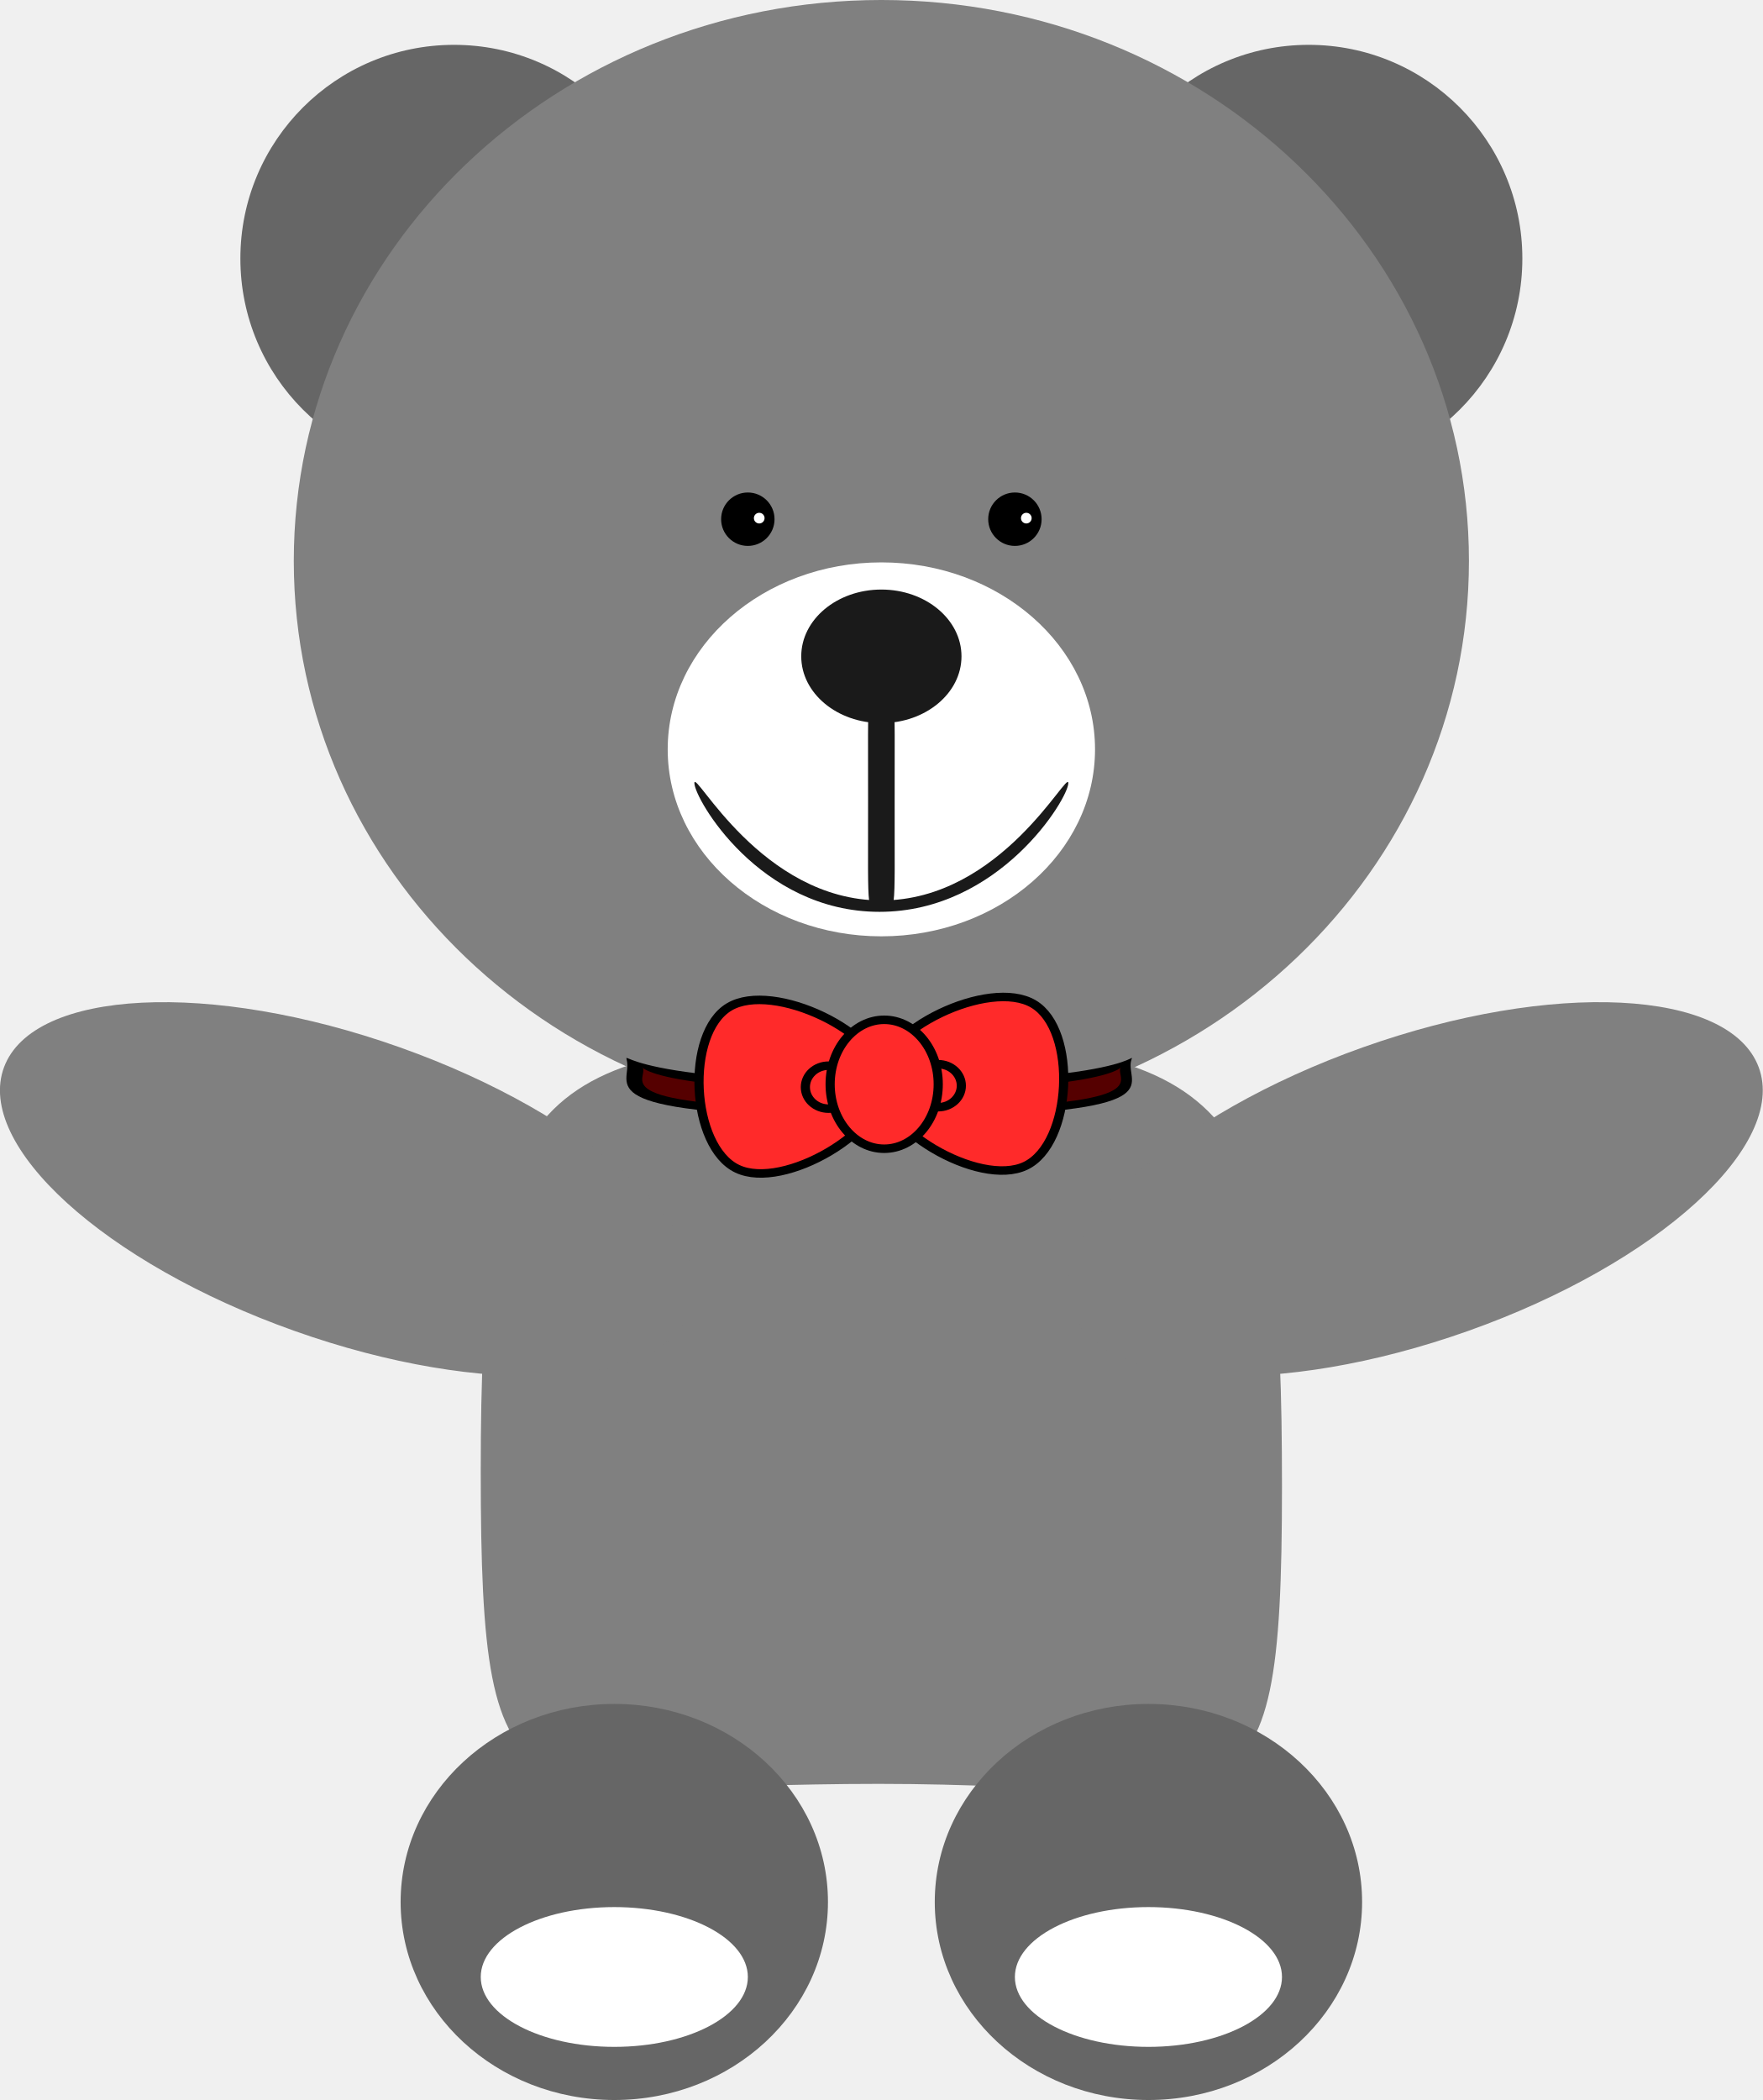
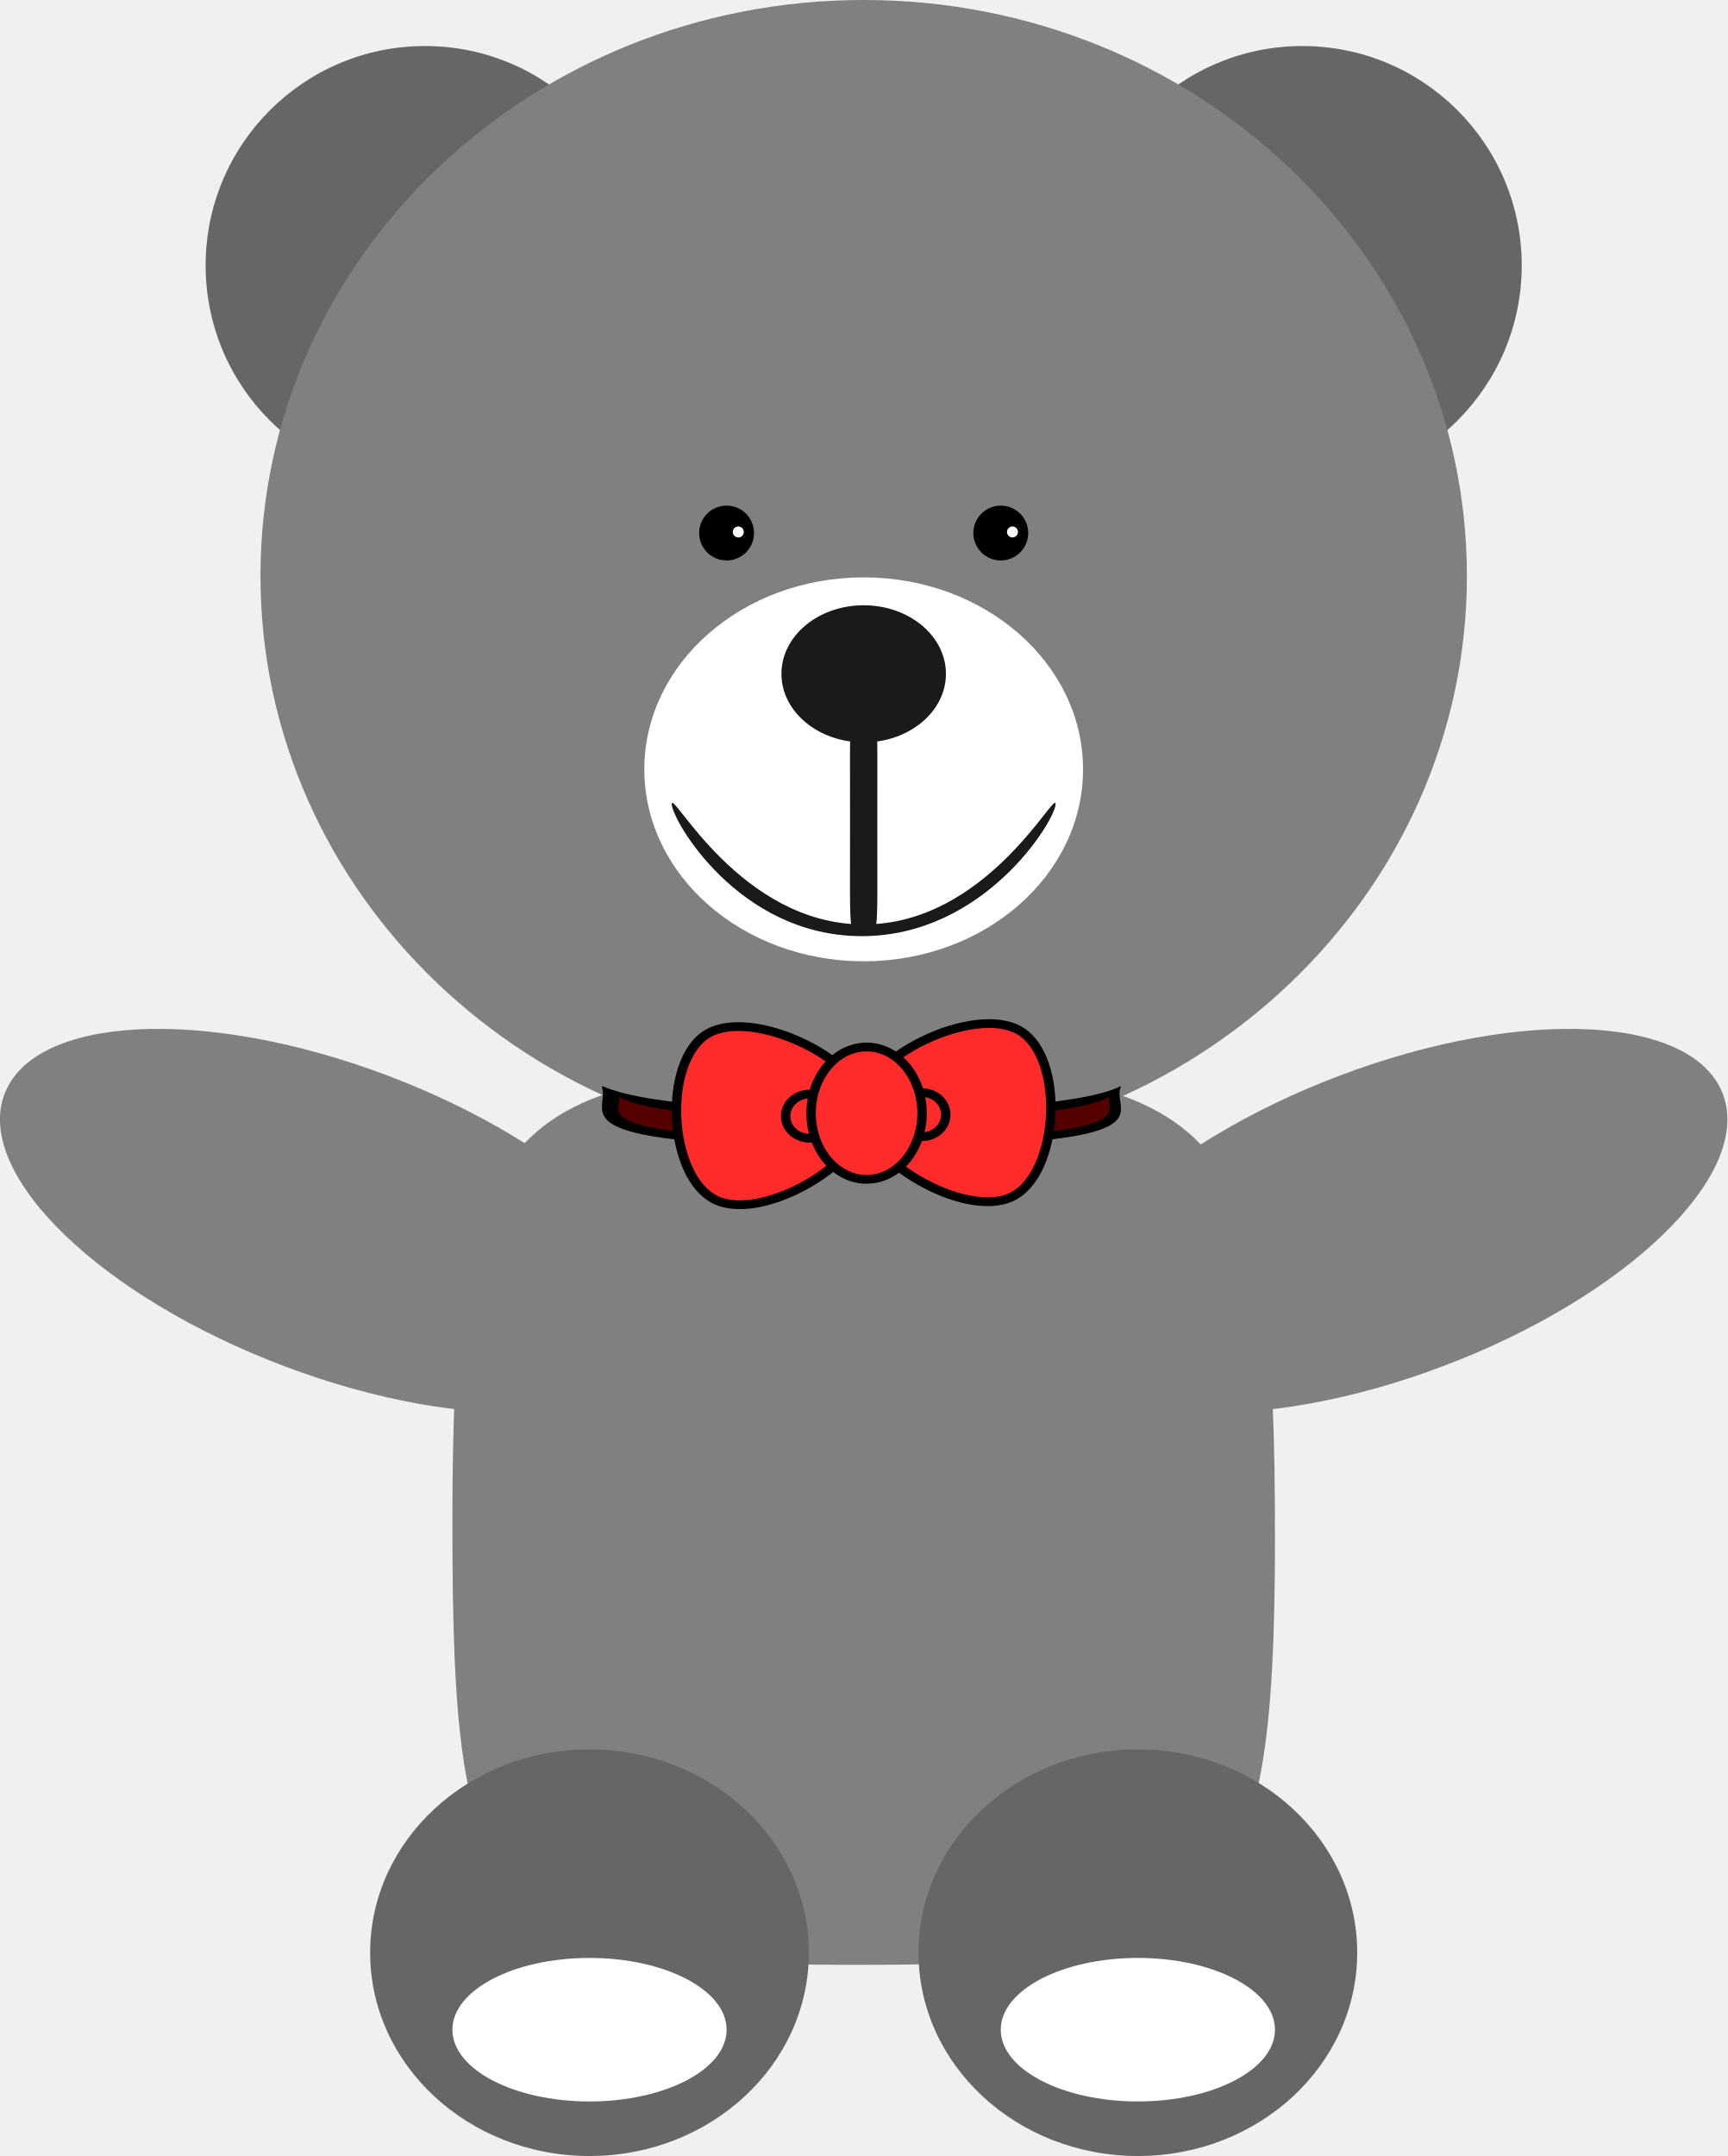
- <svg xmlns="http://www.w3.org/2000/svg" xmlns:xlink="http://www.w3.org/1999/xlink" width="66mm" height="78.621mm" viewBox="0 0 66 78.621" version="1.1" id="svg8">
+ <svg xmlns="http://www.w3.org/2000/svg" xmlns:xlink="http://www.w3.org/1999/xlink" width="63mm" height="78.621mm" viewBox="0 0 63 78.621" version="1.1" id="svg8">
  <defs id="defs2">
    <linearGradient id="linearGradient4693">
-       <stop offset="0" style="stop-color:#4d4445" id="stop4695" />
-       <stop offset="1" style="stop-color:#4d4445;stop-opacity:0" id="stop4697" />
+       <stop id="stop4695" style="stop-color:#4d4445" offset="0" />
+       <stop id="stop4697" style="stop-color:#4d4445;stop-opacity:0" offset="1" />
    </linearGradient>
-     <filter id="filter4038" style="color-interpolation-filters:sRGB">
-       <feGaussianBlur stdDeviation="18.992" id="feGaussianBlur4040" />
+     <filter style="color-interpolation-filters:sRGB" id="filter4038">
+       <feGaussianBlur id="feGaussianBlur4040" stdDeviation="18.992" />
    </filter>
-     <filter id="filter4729" style="color-interpolation-filters:sRGB">
-       <feGaussianBlur stdDeviation="2.438" id="feGaussianBlur4731" />
+     <filter style="color-interpolation-filters:sRGB" id="filter4729">
+       <feGaussianBlur id="feGaussianBlur4731" stdDeviation="2.438" />
    </filter>
    <clipPath id="clipPath4735">
-       <path d="m 491.67,646.33 -2.032,88.38 c -2.451,4.192 -4.495,8.621 -6.095,13.206 -6.481,18.57 -5.404,39.312 1.016,57.904 8.797,25.478 27.131,46.9 48.761,62.983 31.943,23.751 70.752,36.544 109.71,44.698 33.751,7.064 68.142,10.929 102.6,12.19 35.904,1.314 71.866,-0.192 107.68,-3.048 38.355,-3.058 76.783,-7.703 113.78,-18.285 22.999,-6.579 45.306,-15.416 67.047,-25.396 25.485,-11.699 50.237,-24.983 74.158,-39.618 8.574,-5.246 17.042,-10.665 25.396,-16.254 -0.64,-14.929 -3.742,-29.749 -9.143,-43.682 -5.257,-13.562 -11.505,-23.698 -22.944,-32.682 -11.385,-8.942 -25.848,-13.388 -40.275,-12.19 -56.026,6.529 -100.39,18.691 -148.08,26.587 -42.243,6.994 -85.201,8.802 -128,10.159 -38.312,1.214 -76.792,0.963 -114.79,-4.063 -36.382,-4.812 -72.337,-14.06 -105.65,-29.46 -22.421,-10.365 -44.239,-24.12 -57.904,-44.698 -5.56,-8.372 -9.636,-17.708 -12.19,-27.428 -1.658,-6.31 -2.681,-12.787 -3.048,-19.301" style="fill:#71666a" id="path4737" />
+       <path id="path4737" style="fill:#71666a" d="m 491.67,646.33 -2.032,88.38 c -2.451,4.192 -4.495,8.621 -6.095,13.206 -6.481,18.57 -5.404,39.312 1.016,57.904 8.797,25.478 27.131,46.9 48.761,62.983 31.943,23.751 70.752,36.544 109.71,44.698 33.751,7.064 68.142,10.929 102.6,12.19 35.904,1.314 71.866,-0.192 107.68,-3.048 38.355,-3.058 76.783,-7.703 113.78,-18.285 22.999,-6.579 45.306,-15.416 67.047,-25.396 25.485,-11.699 50.237,-24.983 74.158,-39.618 8.574,-5.246 17.042,-10.665 25.396,-16.254 -0.64,-14.929 -3.742,-29.749 -9.143,-43.682 -5.257,-13.562 -11.505,-23.698 -22.944,-32.682 -11.385,-8.942 -25.848,-13.388 -40.275,-12.19 -56.026,6.529 -100.39,18.691 -148.08,26.587 -42.243,6.994 -85.201,8.802 -128,10.159 -38.312,1.214 -76.792,0.963 -114.79,-4.063 -36.382,-4.812 -72.337,-14.06 -105.65,-29.46 -22.421,-10.365 -44.239,-24.12 -57.904,-44.698 -5.56,-8.372 -9.636,-17.708 -12.19,-27.428 -1.658,-6.31 -2.681,-12.787 -3.048,-19.301" />
    </clipPath>
-     <filter x="-0.12" y="-0.065" width="1.24" height="1.129" id="filter4795" style="color-interpolation-filters:sRGB">
-       <feGaussianBlur stdDeviation="2.341" id="feGaussianBlur4797" />
+     <filter style="color-interpolation-filters:sRGB" id="filter4795" height="1.129" width="1.24" y="-0.065" x="-0.12">
+       <feGaussianBlur id="feGaussianBlur4797" stdDeviation="2.341" />
    </filter>
-     <filter id="filter4815" style="color-interpolation-filters:sRGB">
-       <feGaussianBlur stdDeviation="2.11" id="feGaussianBlur4817" />
+     <filter style="color-interpolation-filters:sRGB" id="filter4815">
+       <feGaussianBlur id="feGaussianBlur4817" stdDeviation="2.11" />
    </filter>
-     <filter id="filter4845" style="color-interpolation-filters:sRGB">
-       <feGaussianBlur stdDeviation="10.438" id="feGaussianBlur4847" />
+     <filter style="color-interpolation-filters:sRGB" id="filter4845">
+       <feGaussianBlur id="feGaussianBlur4847" stdDeviation="10.438" />
    </filter>
    <clipPath id="clipPath5168">
-       <path d="m 488.63,732.68 6.095,-88.38 c -1.223,-11.695 0.541,-23.691 5.079,-34.539 5.161,-12.337 13.695,-22.921 20.317,-34.539 15.628,-27.416 20.142,-59.578 30.476,-89.395 11.341,-32.723 29.677,-62.527 48.761,-91.427 20.662,-31.291 42.465,-61.995 68.062,-89.395 8.696,-9.308 17.882,-18.275 28.444,-25.396 29.071,-19.603 65.624,-23.541 100.57,-26.412 35.827,-2.943 71.887,-5.358 107.68,-2.032 27.401,2.547 54.366,8.433 81.269,14.222 15.982,3.439 31.98,6.85 47.745,11.174 15.407,4.226 30.773,9.357 46.729,10.159 9.86,0.496 19.96,-0.655 29.46,2.032 7.091,2.006 13.484,6.089 18.852,11.138 5.368,5.049 9.761,11.05 13.656,17.306 10.365,16.651 17.318,35.182 23.365,53.84 7.144,22.044 13.117,44.458 18.285,67.047 3.926,17.158 7.389,34.426 10.159,51.809 2.954,18.543 5.117,37.202 7.111,55.872 2.673,25.028 5.043,50.088 7.111,75.173 -8.58,47.075 -31.972,91.339 -66.031,124.95 -32.745,32.314 -74.503,54.414 -118.11,69.065 -43.61,14.651 -89.258,22.202 -134.84,28.457 -87.86,12.06 -179.75,19.13 -263.1,-11.17 -53.79,-19.55 -101.89,-54.47 -137.14,-99.55" style="fill:#2e302f;stroke:#000000;stroke-width:1px" id="path5170" />
+       <path id="path5170" style="fill:#2e302f;stroke:#000000;stroke-width:1px" d="m 488.63,732.68 6.095,-88.38 c -1.223,-11.695 0.541,-23.691 5.079,-34.539 5.161,-12.337 13.695,-22.921 20.317,-34.539 15.628,-27.416 20.142,-59.578 30.476,-89.395 11.341,-32.723 29.677,-62.527 48.761,-91.427 20.662,-31.291 42.465,-61.995 68.062,-89.395 8.696,-9.308 17.882,-18.275 28.444,-25.396 29.071,-19.603 65.624,-23.541 100.57,-26.412 35.827,-2.943 71.887,-5.358 107.68,-2.032 27.401,2.547 54.366,8.433 81.269,14.222 15.982,3.439 31.98,6.85 47.745,11.174 15.407,4.226 30.773,9.357 46.729,10.159 9.86,0.496 19.96,-0.655 29.46,2.032 7.091,2.006 13.484,6.089 18.852,11.138 5.368,5.049 9.761,11.05 13.656,17.306 10.365,16.651 17.318,35.182 23.365,53.84 7.144,22.044 13.117,44.458 18.285,67.047 3.926,17.158 7.389,34.426 10.159,51.809 2.954,18.543 5.117,37.202 7.111,55.872 2.673,25.028 5.043,50.088 7.111,75.173 -8.58,47.075 -31.972,91.339 -66.031,124.95 -32.745,32.314 -74.503,54.414 -118.11,69.065 -43.61,14.651 -89.258,22.202 -134.84,28.457 -87.86,12.06 -179.75,19.13 -263.1,-11.17 -53.79,-19.55 -101.89,-54.47 -137.14,-99.55" />
    </clipPath>
-     <filter id="filter5191" style="color-interpolation-filters:sRGB">
-       <feGaussianBlur stdDeviation="4.618" id="feGaussianBlur5193" />
+     <filter style="color-interpolation-filters:sRGB" id="filter5191">
+       <feGaussianBlur id="feGaussianBlur5193" stdDeviation="4.618" />
    </filter>
-     <filter id="filter5215" style="color-interpolation-filters:sRGB">
-       <feGaussianBlur stdDeviation="0.776" id="feGaussianBlur5217" />
+     <filter style="color-interpolation-filters:sRGB" id="filter5215">
+       <feGaussianBlur id="feGaussianBlur5217" stdDeviation="0.776" />
    </filter>
-     <filter id="filter5236" style="color-interpolation-filters:sRGB">
-       <feGaussianBlur stdDeviation="3.859" id="feGaussianBlur5238" />
+     <filter style="color-interpolation-filters:sRGB" id="filter5236">
+       <feGaussianBlur id="feGaussianBlur5238" stdDeviation="3.859" />
    </filter>
-     <radialGradient r="493.93" gradientTransform="matrix(-0.88849,0.51212,-0.30041,-0.52121,1808.3,527.56)" cx="863.48" cy="591.31" gradientUnits="userSpaceOnUse" id="radialGradient5274">
-       <stop offset="0" style="stop-color:#282828" id="stop3151" />
-       <stop offset=".802" style="stop-color:#2e302f" id="stop5242" />
-       <stop offset="1" style="stop-color:#202020" id="stop3153" />
+     <radialGradient id="radialGradient5274" gradientUnits="userSpaceOnUse" cy="591.31" cx="863.48" gradientTransform="matrix(-0.88849,0.51212,-0.30041,-0.52121,1808.3,527.56)" r="493.93">
+       <stop id="stop3151" style="stop-color:#282828" offset="0" />
+       <stop id="stop5242" style="stop-color:#2e302f" offset=".802" />
+       <stop id="stop3153" style="stop-color:#202020" offset="1" />
    </radialGradient>
-     <radialGradient r="506.65" gradientTransform="matrix(-1.0085,0.52131,-0.2662,-0.51504,2009.5,785.5)" cx="851.08" cy="1092.2" gradientUnits="userSpaceOnUse" id="radialGradient5276">
-       <stop offset="0" style="stop-color:#1d1d1d" id="stop3130" />
-       <stop offset="1" style="stop-color:#323534" id="stop3132" />
+     <radialGradient id="radialGradient5276" gradientUnits="userSpaceOnUse" cy="1092.2" cx="851.08" gradientTransform="matrix(-1.0085,0.52131,-0.2662,-0.51504,2009.5,785.5)" r="506.65">
+       <stop id="stop3130" style="stop-color:#1d1d1d" offset="0" />
+       <stop id="stop3132" style="stop-color:#323534" offset="1" />
    </radialGradient>
-     <radialGradient r="295.96" gradientTransform="matrix(-2.2871,0.82446,-0.21653,-0.60069,2643.4,-119.1)" cx="703.88" cy="241.45" gradientUnits="userSpaceOnUse" id="radialGradient5278">
-       <stop offset="0" style="stop-color:#363737" id="stop3169" />
-       <stop offset="1" style="stop-color:#1b1b1a;stop-opacity:0" id="stop3171" />
+     <radialGradient id="radialGradient5278" gradientUnits="userSpaceOnUse" cy="241.45" cx="703.88" gradientTransform="matrix(-2.2871,0.82446,-0.21653,-0.60069,2643.4,-119.1)" r="295.96">
+       <stop id="stop3169" style="stop-color:#363737" offset="0" />
+       <stop id="stop3171" style="stop-color:#1b1b1a;stop-opacity:0" offset="1" />
    </radialGradient>
-     <radialGradient r="216.97" gradientTransform="matrix(-1.385,1.2916,-0.57893,-0.62079,2081.4,-254.19)" cx="734.09" cy="414.64" gradientUnits="userSpaceOnUse" id="radialGradient5280">
-       <stop offset="0" style="stop-color:#1a1a18" id="stop4851" />
-       <stop offset="1" style="stop-color:#545554;stop-opacity:0" id="stop4853" />
+     <radialGradient id="radialGradient5280" gradientUnits="userSpaceOnUse" cy="414.64" cx="734.09" gradientTransform="matrix(-1.385,1.2916,-0.57893,-0.62079,2081.4,-254.19)" r="216.97">
+       <stop id="stop4851" style="stop-color:#1a1a18" offset="0" />
+       <stop id="stop4853" style="stop-color:#545554;stop-opacity:0" offset="1" />
    </radialGradient>
-     <linearGradient x1="487.02" y1="743.99" x2="1110.5" gradientUnits="userSpaceOnUse" y2="778.47" id="linearGradient5282">
-       <stop offset="0" style="stop-color:#7c7277" id="stop4741" />
-       <stop offset=".337" style="stop-color:#6a5f63" id="stop4749" />
-       <stop offset=".567" style="stop-color:#544c4f" id="stop4747" />
-       <stop offset="1" style="stop-color:#5e5456" id="stop4743" />
+     <linearGradient id="linearGradient5282" y2="778.47" gradientUnits="userSpaceOnUse" x2="1110.5" y1="743.99" x1="487.02">
+       <stop id="stop4741" style="stop-color:#7c7277" offset="0" />
+       <stop id="stop4749" style="stop-color:#6a5f63" offset=".337" />
+       <stop id="stop4747" style="stop-color:#544c4f" offset=".567" />
+       <stop id="stop4743" style="stop-color:#5e5456" offset="1" />
    </linearGradient>
-     <linearGradient x1="1224" y1="741.11" x2="1176.6" gradientUnits="userSpaceOnUse" xlink:href="#linearGradient4693" y2="698.01" id="linearGradient5284" />
-     <linearGradient x1="1148.2" y1="694.78" x2="1207.5" gradientUnits="userSpaceOnUse" y2="574.82" id="linearGradient5286">
-       <stop offset="0" style="stop-color:#483f40" id="stop4703" />
-       <stop offset="1" style="stop-color:#1a1a1a" id="stop4705" />
+     <linearGradient id="linearGradient5284" y2="698.01" xlink:href="#linearGradient4693" gradientUnits="userSpaceOnUse" x2="1176.6" y1="741.11" x1="1224" />
+     <linearGradient id="linearGradient5286" y2="574.82" gradientUnits="userSpaceOnUse" x2="1207.5" y1="694.78" x1="1148.2">
+       <stop id="stop4703" style="stop-color:#483f40" offset="0" />
+       <stop id="stop4705" style="stop-color:#1a1a1a" offset="1" />
    </linearGradient>
-     <linearGradient x1="1195.6" y1="687.27" x2="1223.3" gradientUnits="userSpaceOnUse" xlink:href="#linearGradient4693" y2="712.24" id="linearGradient5288" />
-     <radialGradient r="93.959" gradientTransform="matrix(-1.6434,0.7352,-0.3024,-0.67596,3119.2,532.94)" cx="1073.2" cy="787.56" gradientUnits="userSpaceOnUse" id="radialGradient5290">
-       <stop offset="0" style="stop-color:#1a1a1a" id="stop4713" />
-       <stop offset="1" style="stop-color:#1a1a1a;stop-opacity:0" id="stop4715" />
+     <linearGradient id="linearGradient5288" y2="712.24" xlink:href="#linearGradient4693" gradientUnits="userSpaceOnUse" x2="1223.3" y1="687.27" x1="1195.6" />
+     <radialGradient id="radialGradient5290" gradientUnits="userSpaceOnUse" cy="787.56" cx="1073.2" gradientTransform="matrix(-1.6434,0.7352,-0.3024,-0.67596,3119.2,532.94)" r="93.959">
+       <stop id="stop4713" style="stop-color:#1a1a1a" offset="0" />
+       <stop id="stop4715" style="stop-color:#1a1a1a;stop-opacity:0" offset="1" />
    </radialGradient>
-     <linearGradient x1="1163.7" y1="807.2" x2="1116.3" gradientUnits="userSpaceOnUse" y2="716.69" id="linearGradient5292">
-       <stop offset="0" style="stop-color:#413b3b" id="stop4821" />
-       <stop offset="1" style="stop-color:#6b6064" id="stop4823" />
+     <linearGradient id="linearGradient5292" y2="716.69" gradientUnits="userSpaceOnUse" x2="1116.3" y1="807.2" x1="1163.7">
+       <stop id="stop4821" style="stop-color:#413b3b" offset="0" />
+       <stop id="stop4823" style="stop-color:#6b6064" offset="1" />
    </linearGradient>
  </defs>
-   <g id="layer1" transform="translate(-16.99999,-83.68023)">
-     <circle style="opacity:1;fill:#666666;fill-opacity:1;fill-rule:evenodd;stroke:none;stroke-width:0.264;stroke-linecap:round;stroke-linejoin:round;stroke-miterlimit:4;stroke-dasharray:none;stroke-opacity:1;paint-order:normal" id="path817" cx="66" cy="93.359" r="8" />
-     <circle r="8" cy="93.359" cx="34" id="circle825" style="opacity:1;fill:#666666;fill-opacity:1;fill-rule:evenodd;stroke:none;stroke-width:0.264;stroke-linecap:round;stroke-linejoin:round;stroke-miterlimit:4;stroke-dasharray:none;stroke-opacity:1;paint-order:normal" />
-     <ellipse style="opacity:1;fill:#808080;fill-opacity:1;fill-rule:evenodd;stroke:none;stroke-width:0.268;stroke-linecap:round;stroke-linejoin:round;stroke-miterlimit:4;stroke-dasharray:none;stroke-opacity:1;paint-order:normal" id="path815" cx="50" cy="104.68" rx="22" ry="21" />
-     <g id="g878" transform="translate(0,6.500446)">
-       <g id="g846">
-         <circle style="opacity:1;fill:#000000;fill-opacity:1;fill-rule:evenodd;stroke:none;stroke-width:0.295;stroke-linecap:round;stroke-linejoin:round;stroke-miterlimit:4;stroke-dasharray:none;stroke-opacity:1;paint-order:normal" id="path827" cx="45" cy="96.618" r="1" />
-         <circle style="opacity:1;fill:#ffffff;fill-opacity:1;fill-rule:evenodd;stroke:none;stroke-width:0.059;stroke-linecap:round;stroke-linejoin:round;stroke-miterlimit:4;stroke-dasharray:none;stroke-opacity:1;paint-order:normal" id="path827-6" cx="45.427" cy="96.578" r="0.2" />
+   <g id="layer1" transform="translate(-84.161,-69.4573)">
+     <g transform="translate(65.66071,-14.22293)" id="layer1-0">
+       <circle r="8" cy="93.359" cx="66" id="path817" style="opacity:1;fill:#666666;fill-opacity:1;fill-rule:evenodd;stroke:none;stroke-width:0.264;stroke-linecap:round;stroke-linejoin:round;stroke-miterlimit:4;stroke-dasharray:none;stroke-opacity:1;paint-order:normal" />
+       <circle style="opacity:1;fill:#666666;fill-opacity:1;fill-rule:evenodd;stroke:none;stroke-width:0.264;stroke-linecap:round;stroke-linejoin:round;stroke-miterlimit:4;stroke-dasharray:none;stroke-opacity:1;paint-order:normal" id="circle825" cx="34" cy="93.359" r="8" />
+       <ellipse ry="21" rx="22" cy="104.68" cx="50" id="path815" style="opacity:1;fill:#808080;fill-opacity:1;fill-rule:evenodd;stroke:none;stroke-width:0.268;stroke-linecap:round;stroke-linejoin:round;stroke-miterlimit:4;stroke-dasharray:none;stroke-opacity:1;paint-order:normal" />
+       <g transform="translate(0,6.500446)" id="g878">
+         <g id="g846">
+           <circle r="1" cy="96.618" cx="45" id="path827" style="opacity:1;fill:#000000;fill-opacity:1;fill-rule:evenodd;stroke:none;stroke-width:0.295;stroke-linecap:round;stroke-linejoin:round;stroke-miterlimit:4;stroke-dasharray:none;stroke-opacity:1;paint-order:normal" />
+           <circle r="0.2" cy="96.578" cx="45.427" id="path827-6" style="opacity:1;fill:#ffffff;fill-opacity:1;fill-rule:evenodd;stroke:none;stroke-width:0.059;stroke-linecap:round;stroke-linejoin:round;stroke-miterlimit:4;stroke-dasharray:none;stroke-opacity:1;paint-order:normal" />
+         </g>
+         <g id="g863" transform="translate(10)">
+           <circle style="opacity:1;fill:#000000;fill-opacity:1;fill-rule:evenodd;stroke:none;stroke-width:0.295;stroke-linecap:round;stroke-linejoin:round;stroke-miterlimit:4;stroke-dasharray:none;stroke-opacity:1;paint-order:normal" id="circle859" cx="45" cy="96.618" r="1" />
+           <circle style="opacity:1;fill:#ffffff;fill-opacity:1;fill-rule:evenodd;stroke:none;stroke-width:0.059;stroke-linecap:round;stroke-linejoin:round;stroke-miterlimit:4;stroke-dasharray:none;stroke-opacity:1;paint-order:normal" id="circle861" cx="45.427" cy="96.578" r="0.2" />
+         </g>
      </g>
-       <g transform="translate(10)" id="g863">
-         <circle r="1" cy="96.618" cx="45" id="circle859" style="opacity:1;fill:#000000;fill-opacity:1;fill-rule:evenodd;stroke:none;stroke-width:0.295;stroke-linecap:round;stroke-linejoin:round;stroke-miterlimit:4;stroke-dasharray:none;stroke-opacity:1;paint-order:normal" />
-         <circle r="0.2" cy="96.578" cx="45.427" id="circle861" style="opacity:1;fill:#ffffff;fill-opacity:1;fill-rule:evenodd;stroke:none;stroke-width:0.059;stroke-linecap:round;stroke-linejoin:round;stroke-miterlimit:4;stroke-dasharray:none;stroke-opacity:1;paint-order:normal" />
-       </g>
-     </g>
-     <ellipse style="opacity:1;fill:#ffffff;fill-opacity:1;fill-rule:evenodd;stroke:none;stroke-width:0.34;stroke-linecap:round;stroke-linejoin:round;stroke-miterlimit:4;stroke-dasharray:none;stroke-opacity:1;paint-order:normal" id="path880" cx="50" cy="111.735" rx="8" ry="7" />
-     <ellipse style="opacity:1;fill:#1a1a1a;fill-opacity:1;fill-rule:evenodd;stroke:none;stroke-width:0.256;stroke-linecap:round;stroke-linejoin:round;stroke-miterlimit:4;stroke-dasharray:none;stroke-opacity:1;paint-order:normal" id="path884" cx="50" cy="108.252" rx="3" ry="2.5" />
-     <path style="opacity:1;fill:#1a1a1a;fill-opacity:1;fill-rule:evenodd;stroke:none;stroke-width:0.265;stroke-linecap:round;stroke-linejoin:round;stroke-miterlimit:4;stroke-dasharray:none;stroke-opacity:1;paint-order:normal" id="path888" d="m 36.546,106.807 c 0,1.978 0.23,1.748 -1.748,1.748 -1.978,0 -1.748,0.23 -1.748,-1.748 0,-1.978 -0.23,-1.748 1.748,-1.748 1.978,0 1.748,-0.23 1.748,1.748 z" transform="matrix(0.2846639,0,0,2.277311,40.09443,-129.527)" />
-     <path transform="matrix(0,-0.2846639,2.277311,0,-193.233,125.3359)" style="opacity:1;fill:#1a1a1a;fill-opacity:1;fill-rule:evenodd;stroke:none;stroke-width:0.265;stroke-linecap:round;stroke-linejoin:round;stroke-miterlimit:4;stroke-dasharray:none;stroke-opacity:1;paint-order:normal" d="m 27.907,106.807 c 0,1.978 17.406,3.074 15.428,3.074 -1.978,0 -16.925,-1.127 -16.925,-3.105 0,-1.978 14.947,-3.043 16.925,-3.043 1.978,0 -15.428,1.096 -15.428,3.074 z" id="path888-31" />
-     <path style="opacity:1;fill:#808080;fill-opacity:1;fill-rule:evenodd;stroke:none;stroke-width:0.189;stroke-linecap:round;stroke-linejoin:round;stroke-miterlimit:4;stroke-dasharray:none;stroke-opacity:1;paint-order:normal" d="m 65,139.345 c 0,13.973 -1.584,11.121 -15.088,11.121 C 36.407,150.466 35,152.726 35,138.752 35,124.779 36.648,122.591 50.152,122.591 63.657,122.591 65,125.371 65,139.345 Z" id="path930" />
-     <ellipse style="opacity:1;fill:#808080;fill-opacity:1;fill-rule:evenodd;stroke:none;stroke-width:0.331;stroke-linecap:round;stroke-linejoin:round;stroke-miterlimit:4;stroke-dasharray:none;stroke-opacity:1;paint-order:normal" id="path951" cx="20.808" cy="144.255" rx="13.636" ry="5.663" transform="matrix(0.9422812,-0.3348226,0.3493308,0.9369995,0,0)" />
-     <ellipse transform="matrix(-0.9422812,-0.3348226,-0.3493308,0.9369995,0,0)" ry="5.663" rx="13.636" cy="110.769" cx="-72.903" id="ellipse968" style="opacity:1;fill:#808080;fill-opacity:1;fill-rule:evenodd;stroke:none;stroke-width:0.331;stroke-linecap:round;stroke-linejoin:round;stroke-miterlimit:4;stroke-dasharray:none;stroke-opacity:1;paint-order:normal" />
-     <path transform="matrix(0.4484232,0,0,0.03743478,28.13059,118.019)" style="opacity:1;fill:#000000;fill-opacity:1;fill-rule:evenodd;stroke:none;stroke-width:0.265;stroke-linecap:round;stroke-linejoin:round;stroke-miterlimit:4;stroke-dasharray:none;stroke-opacity:1;paint-order:normal" d="m 69.578,148.266 c 0,23.768 2.96,51.333 -20.809,51.333 -23.768,0 -21.208,-27.565 -21.208,-51.333 0,-23.768 -2.56,16.445 21.208,16.445 23.768,0 20.809,-40.214 20.809,-16.445 z" id="path1021" />
-     <path id="path1118" d="m 58.934,123.755 c 0,0.526 1.161,1.445 -8.934,1.445 -10.095,0 -8.912,-0.919 -8.912,-1.445 0,-0.526 -1.183,0.764 8.912,0.764 10.095,0 8.934,-1.291 8.934,-0.764 z" style="opacity:1;fill:#550000;fill-opacity:1;fill-rule:evenodd;stroke:none;stroke-width:0.026;stroke-linecap:round;stroke-linejoin:round;stroke-miterlimit:4;stroke-dasharray:none;stroke-opacity:1;paint-order:normal" />
-     <g id="g1029" transform="matrix(0.9787234,0,0,0.5330479,0.5744681,68.61665)">
-       <ellipse style="opacity:1;fill:#666666;fill-opacity:1;fill-rule:evenodd;stroke:none;stroke-width:0.484;stroke-linecap:round;stroke-linejoin:round;stroke-miterlimit:4;stroke-dasharray:none;stroke-opacity:1;paint-order:normal" id="ellipse1050" cx="40.283" cy="161.844" rx="8.174" ry="13.909" />
-       <ellipse ry="4.909" rx="5.109" cy="167.112" cx="40.283" id="path880-5" style="opacity:1;fill:#ffffff;fill-opacity:1;fill-rule:evenodd;stroke:none;stroke-width:0.227;stroke-linecap:round;stroke-linejoin:round;stroke-miterlimit:4;stroke-dasharray:none;stroke-opacity:1;paint-order:normal" />
-       <ellipse ry="13.909" rx="8.174" cy="161.844" cx="60.717" id="ellipse1787" style="opacity:1;fill:#666666;fill-opacity:1;fill-rule:evenodd;stroke:none;stroke-width:0.484;stroke-linecap:round;stroke-linejoin:round;stroke-miterlimit:4;stroke-dasharray:none;stroke-opacity:1;paint-order:normal" />
-       <ellipse style="opacity:1;fill:#ffffff;fill-opacity:1;fill-rule:evenodd;stroke:none;stroke-width:0.227;stroke-linecap:round;stroke-linejoin:round;stroke-miterlimit:4;stroke-dasharray:none;stroke-opacity:1;paint-order:normal" id="ellipse1789" cx="60.717" cy="167.112" rx="5.109" ry="4.909" />
-       <g id="layer1-3" transform="matrix(0.02924143,0,0,0.04979693,39.89072,80.36446)">
-         <g transform="matrix(2,0,0,2,-261.804,-330.8246)" id="g4148">
-           <path transform="matrix(-1,0,0,1,465.1614,-179.8478)" d="M 58.536,644.234 C 28.074,628.527 24.46,548.624 53.326,530.118 c 28.866,-18.506 99.93,18.315 101.513,52.555 1.583,34.24 -65.841,77.268 -96.303,61.561 z" id="path4142" style="opacity:1;fill:#ff2a2a;fill-opacity:1;stroke:#000000;stroke-width:6;stroke-linecap:round;stroke-linejoin:round;stroke-miterlimit:4;stroke-dasharray:none;stroke-opacity:1" />
-           <path style="opacity:1;fill:#ff2a2a;fill-opacity:1;stroke:#000000;stroke-width:6;stroke-linecap:round;stroke-linejoin:round;stroke-miterlimit:4;stroke-dasharray:none;stroke-opacity:1" id="path4140" d="M 58.536,644.234 C 28.074,628.527 24.46,548.624 53.326,530.118 c 28.866,-18.506 99.93,18.315 101.513,52.555 1.583,34.24 -65.841,77.268 -96.303,61.561 z" transform="translate(159.462,-177.7868)" />
-           <circle style="opacity:1;fill:#ff2a2a;fill-opacity:1;stroke:#000000;stroke-width:6;stroke-linecap:round;stroke-linejoin:round;stroke-miterlimit:4;stroke-dasharray:none;stroke-opacity:1" id="path4144" cx="277.751" cy="408.915" r="15.152" />
-           <circle r="15.152" cy="407.885" cx="349.472" id="circle4146" style="opacity:1;fill:#ff2a2a;fill-opacity:1;stroke:#000000;stroke-width:6;stroke-linecap:round;stroke-linejoin:round;stroke-miterlimit:4;stroke-dasharray:none;stroke-opacity:1" />
-           <ellipse style="opacity:1;fill:#ff2a2a;fill-opacity:1;stroke:#000000;stroke-width:6;stroke-linecap:round;stroke-linejoin:round;stroke-miterlimit:4;stroke-dasharray:none;stroke-opacity:1" id="path4138" cx="314.157" cy="406.875" rx="35.355" ry="45.457" />
+       <ellipse ry="7" rx="8" cy="111.735" cx="50" id="path880" style="opacity:1;fill:#ffffff;fill-opacity:1;fill-rule:evenodd;stroke:none;stroke-width:0.34;stroke-linecap:round;stroke-linejoin:round;stroke-miterlimit:4;stroke-dasharray:none;stroke-opacity:1;paint-order:normal" />
+       <ellipse ry="2.5" rx="3" cy="108.252" cx="50" id="path884" style="opacity:1;fill:#1a1a1a;fill-opacity:1;fill-rule:evenodd;stroke:none;stroke-width:0.256;stroke-linecap:round;stroke-linejoin:round;stroke-miterlimit:4;stroke-dasharray:none;stroke-opacity:1;paint-order:normal" />
+       <path transform="matrix(0.2846639,0,0,2.277311,40.09443,-129.527)" d="m 36.546,106.807 c 0,1.978 0.23,1.748 -1.748,1.748 -1.978,0 -1.748,0.23 -1.748,-1.748 0,-1.978 -0.23,-1.748 1.748,-1.748 1.978,0 1.748,-0.23 1.748,1.748 z" id="path888" style="opacity:1;fill:#1a1a1a;fill-opacity:1;fill-rule:evenodd;stroke:none;stroke-width:0.265;stroke-linecap:round;stroke-linejoin:round;stroke-miterlimit:4;stroke-dasharray:none;stroke-opacity:1;paint-order:normal" />
+       <path id="path888-31" d="m 27.907,106.807 c 0,1.978 17.406,3.074 15.428,3.074 -1.978,0 -16.925,-1.127 -16.925,-3.105 0,-1.978 14.947,-3.043 16.925,-3.043 1.978,0 -15.428,1.096 -15.428,3.074 z" style="opacity:1;fill:#1a1a1a;fill-opacity:1;fill-rule:evenodd;stroke:none;stroke-width:0.265;stroke-linecap:round;stroke-linejoin:round;stroke-miterlimit:4;stroke-dasharray:none;stroke-opacity:1;paint-order:normal" transform="matrix(0,-0.2846639,2.277311,0,-193.233,125.3359)" />
+       <path id="path930" d="M 65,139.765 C 65,154.09 63.133,155.331 49.628,155.331 36.124,155.331 35,153.482 35,139.158 35,124.834 36.648,122.591 50.152,122.591 63.657,122.591 65,125.441 65,139.765 Z" style="opacity:1;fill:#808080;fill-opacity:1;fill-rule:evenodd;stroke:none;stroke-width:0.192;stroke-linecap:round;stroke-linejoin:round;stroke-miterlimit:4;stroke-dasharray:none;stroke-opacity:1;paint-order:normal" />
+       <ellipse transform="matrix(0.9356856,-0.3528349,0.331451,0.9434724,0,0)" ry="5.624" rx="12.94" cy="144.426" cx="22.849" id="path951" style="opacity:1;fill:#808080;fill-opacity:1;fill-rule:evenodd;stroke:none;stroke-width:0.321;stroke-linecap:round;stroke-linejoin:round;stroke-miterlimit:4;stroke-dasharray:none;stroke-opacity:1;paint-order:normal" />
+       <ellipse style="opacity:1;fill:#808080;fill-opacity:1;fill-rule:evenodd;stroke:none;stroke-width:0.321;stroke-linecap:round;stroke-linejoin:round;stroke-miterlimit:4;stroke-dasharray:none;stroke-opacity:1;paint-order:normal" id="ellipse968" cx="-71.523" cy="109.133" rx="12.94" ry="5.624" transform="matrix(-0.9356856,-0.3528348,-0.3314511,0.9434724,0,0)" />
+       <path id="path1021" d="m 69.578,148.266 c 0,23.768 2.96,51.333 -20.809,51.333 -23.768,0 -21.208,-27.565 -21.208,-51.333 0,-23.768 -2.56,16.445 21.208,16.445 23.768,0 20.809,-40.214 20.809,-16.445 z" style="opacity:1;fill:#000000;fill-opacity:1;fill-rule:evenodd;stroke:none;stroke-width:0.265;stroke-linecap:round;stroke-linejoin:round;stroke-miterlimit:4;stroke-dasharray:none;stroke-opacity:1;paint-order:normal" transform="matrix(0.4484232,0,0,0.03743478,28.13059,118.019)" />
+       <path style="opacity:1;fill:#550000;fill-opacity:1;fill-rule:evenodd;stroke:none;stroke-width:0.026;stroke-linecap:round;stroke-linejoin:round;stroke-miterlimit:4;stroke-dasharray:none;stroke-opacity:1;paint-order:normal" d="m 58.934,123.755 c 0,0.526 1.161,1.445 -8.934,1.445 -10.095,0 -8.912,-0.919 -8.912,-1.445 0,-0.526 -1.183,0.764 8.912,0.764 10.095,0 8.934,-1.291 8.934,-0.764 z" id="path1118" />
+       <g transform="matrix(0.9787234,0,0,0.5330479,0.5744681,68.61665)" id="g1029">
+         <ellipse ry="13.909" rx="8.174" cy="161.844" cx="40.283" id="ellipse1050" style="opacity:1;fill:#666666;fill-opacity:1;fill-rule:evenodd;stroke:none;stroke-width:0.484;stroke-linecap:round;stroke-linejoin:round;stroke-miterlimit:4;stroke-dasharray:none;stroke-opacity:1;paint-order:normal" />
+         <ellipse style="opacity:1;fill:#ffffff;fill-opacity:1;fill-rule:evenodd;stroke:none;stroke-width:0.227;stroke-linecap:round;stroke-linejoin:round;stroke-miterlimit:4;stroke-dasharray:none;stroke-opacity:1;paint-order:normal" id="path880-5" cx="40.283" cy="167.112" rx="5.109" ry="4.909" />
+         <ellipse style="opacity:1;fill:#666666;fill-opacity:1;fill-rule:evenodd;stroke:none;stroke-width:0.484;stroke-linecap:round;stroke-linejoin:round;stroke-miterlimit:4;stroke-dasharray:none;stroke-opacity:1;paint-order:normal" id="ellipse1787" cx="60.717" cy="161.844" rx="8.174" ry="13.909" />
+         <ellipse ry="4.909" rx="5.109" cy="167.112" cx="60.717" id="ellipse1789" style="opacity:1;fill:#ffffff;fill-opacity:1;fill-rule:evenodd;stroke:none;stroke-width:0.227;stroke-linecap:round;stroke-linejoin:round;stroke-miterlimit:4;stroke-dasharray:none;stroke-opacity:1;paint-order:normal" />
+         <g transform="matrix(0.02924143,0,0,0.04979693,39.89072,80.36446)" id="layer1-3">
+           <g id="g4148" transform="matrix(2,0,0,2,-261.804,-330.8246)">
+             <path style="opacity:1;fill:#ff2a2a;fill-opacity:1;stroke:#000000;stroke-width:6;stroke-linecap:round;stroke-linejoin:round;stroke-miterlimit:4;stroke-dasharray:none;stroke-opacity:1" id="path4142" d="M 58.536,644.234 C 28.074,628.527 24.46,548.624 53.326,530.118 c 28.866,-18.506 99.93,18.315 101.513,52.555 1.583,34.24 -65.841,77.268 -96.303,61.561 z" transform="matrix(-1,0,0,1,465.1614,-179.8478)" />
+             <path transform="translate(159.462,-177.7868)" d="M 58.536,644.234 C 28.074,628.527 24.46,548.624 53.326,530.118 c 28.866,-18.506 99.93,18.315 101.513,52.555 1.583,34.24 -65.841,77.268 -96.303,61.561 z" id="path4140" style="opacity:1;fill:#ff2a2a;fill-opacity:1;stroke:#000000;stroke-width:6;stroke-linecap:round;stroke-linejoin:round;stroke-miterlimit:4;stroke-dasharray:none;stroke-opacity:1" />
+             <circle r="15.152" cy="408.915" cx="277.751" id="path4144" style="opacity:1;fill:#ff2a2a;fill-opacity:1;stroke:#000000;stroke-width:6;stroke-linecap:round;stroke-linejoin:round;stroke-miterlimit:4;stroke-dasharray:none;stroke-opacity:1" />
+             <circle style="opacity:1;fill:#ff2a2a;fill-opacity:1;stroke:#000000;stroke-width:6;stroke-linecap:round;stroke-linejoin:round;stroke-miterlimit:4;stroke-dasharray:none;stroke-opacity:1" id="circle4146" cx="349.472" cy="407.885" r="15.152" />
+             <ellipse ry="45.457" rx="35.355" cy="406.875" cx="314.157" id="path4138" style="opacity:1;fill:#ff2a2a;fill-opacity:1;stroke:#000000;stroke-width:6;stroke-linecap:round;stroke-linejoin:round;stroke-miterlimit:4;stroke-dasharray:none;stroke-opacity:1" />
+           </g>
        </g>
      </g>
    </g>
  </g>
</svg>
